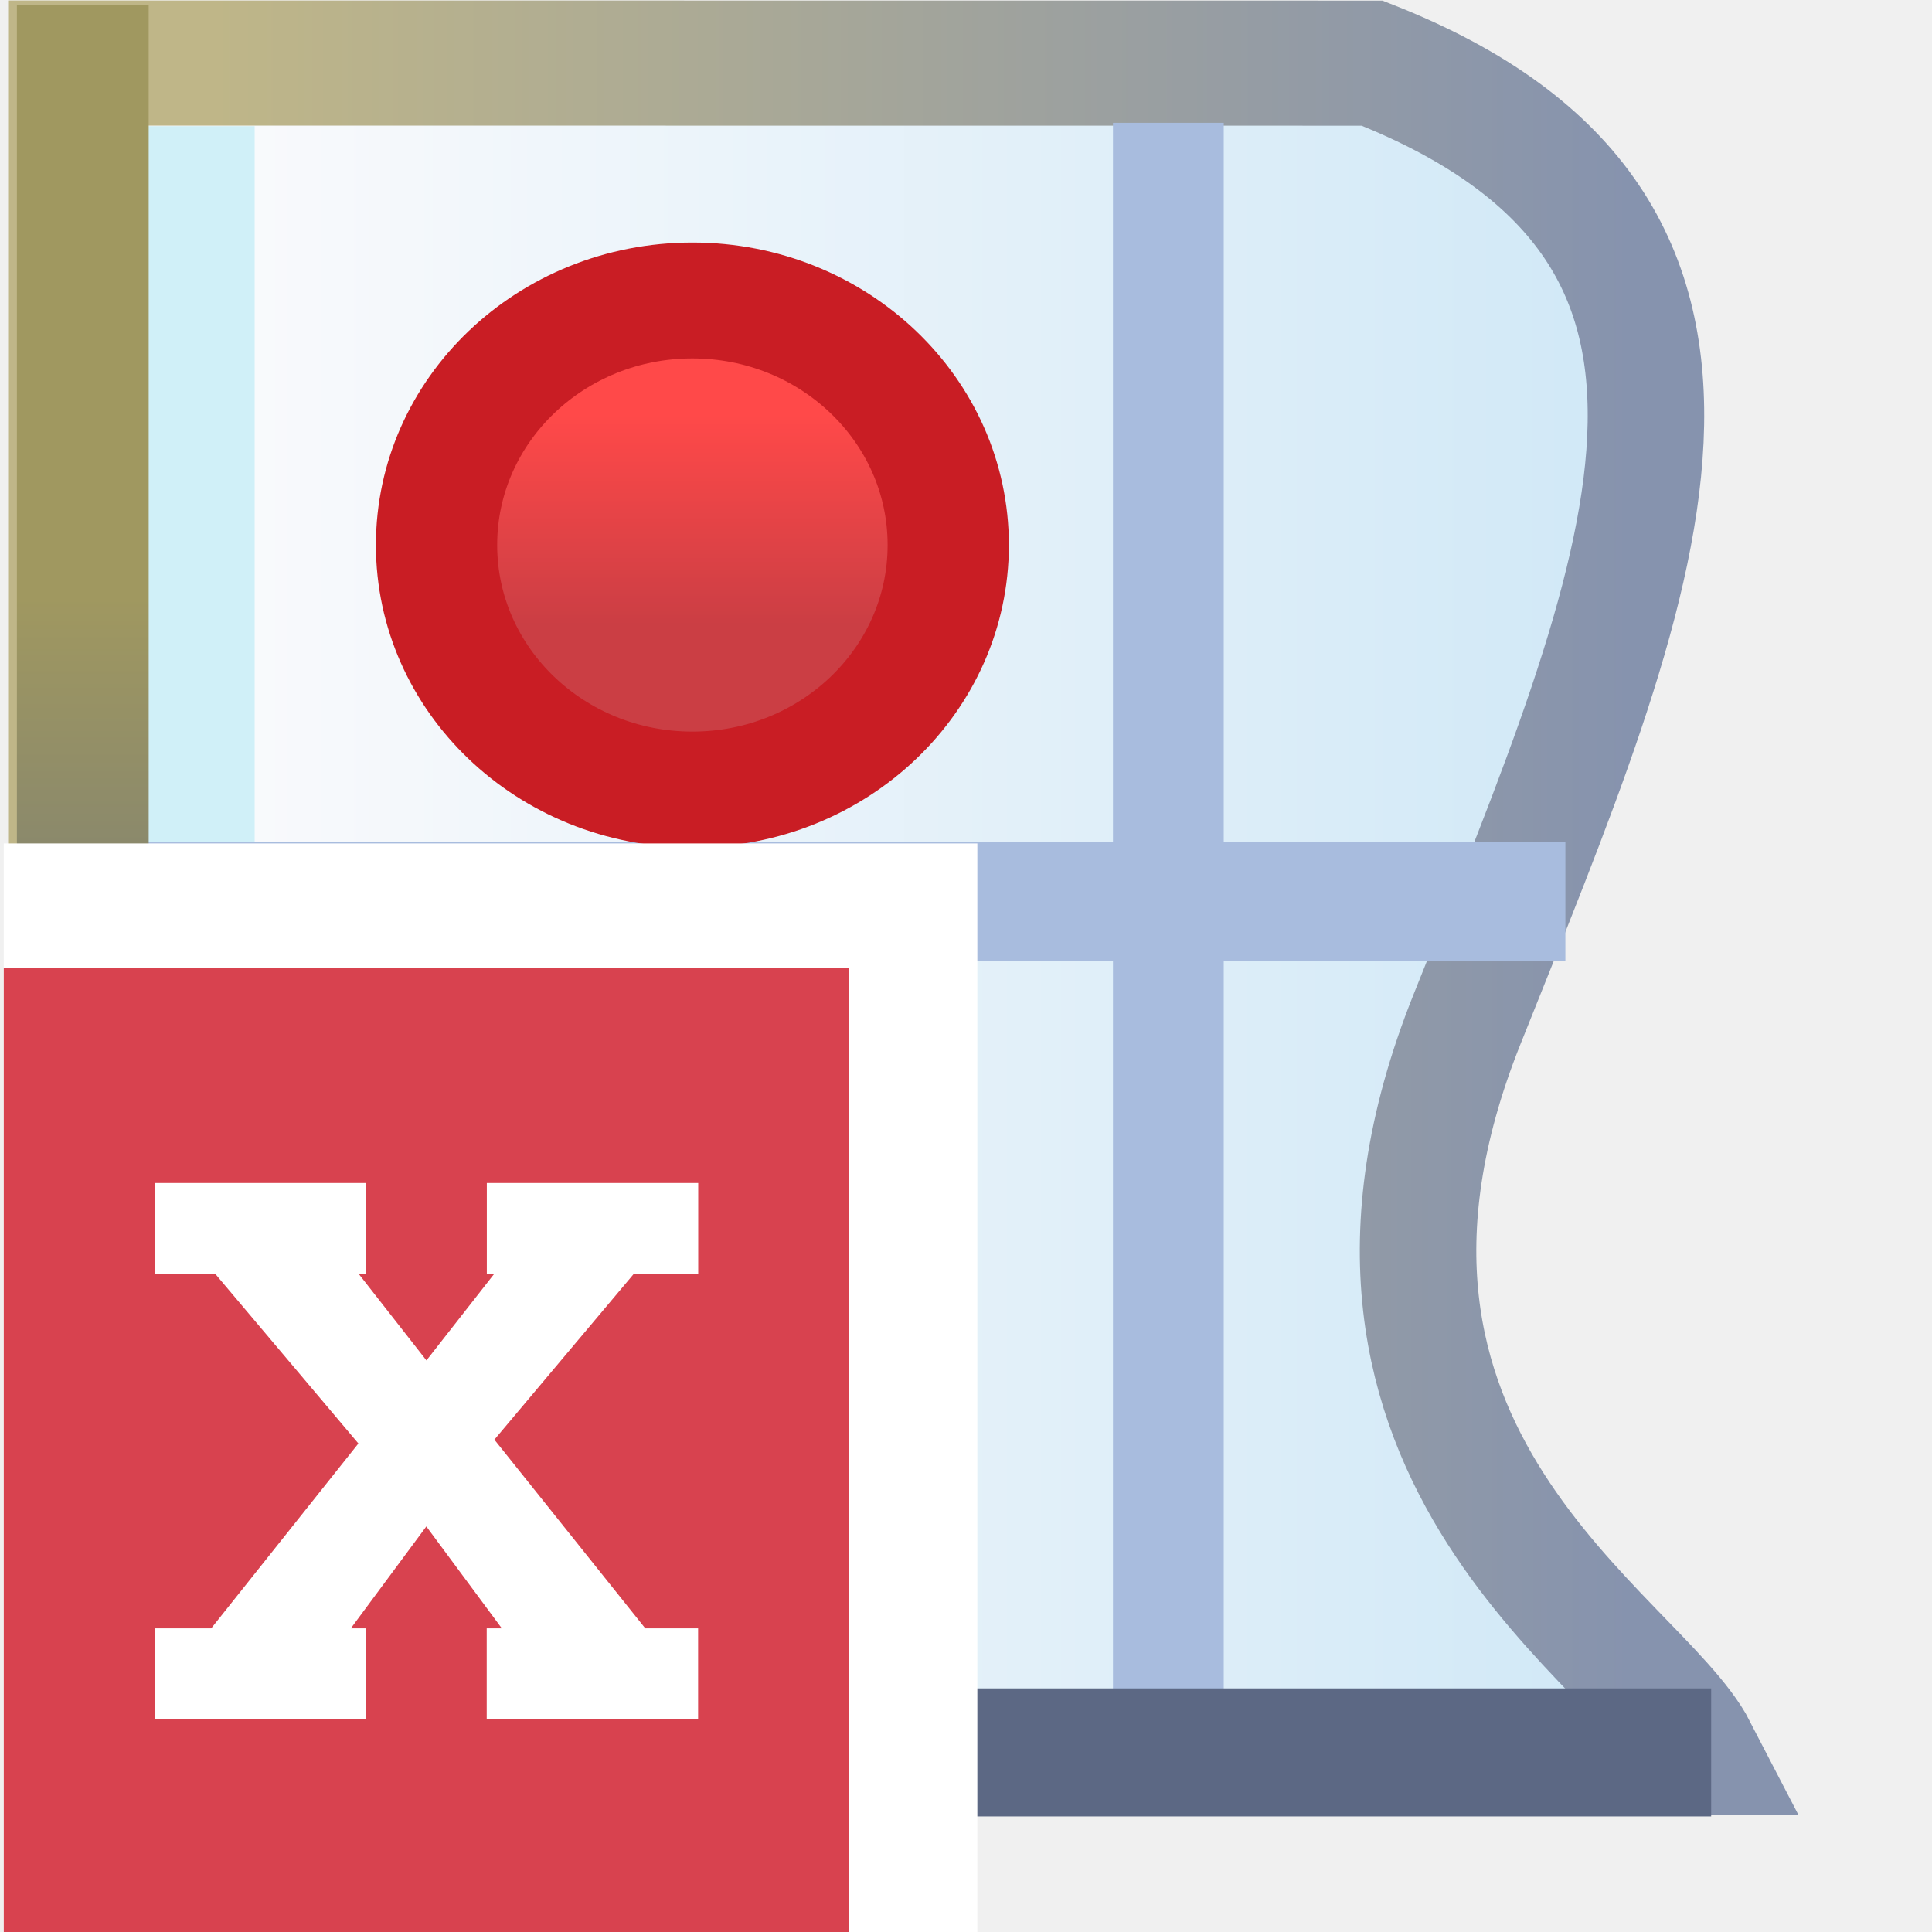
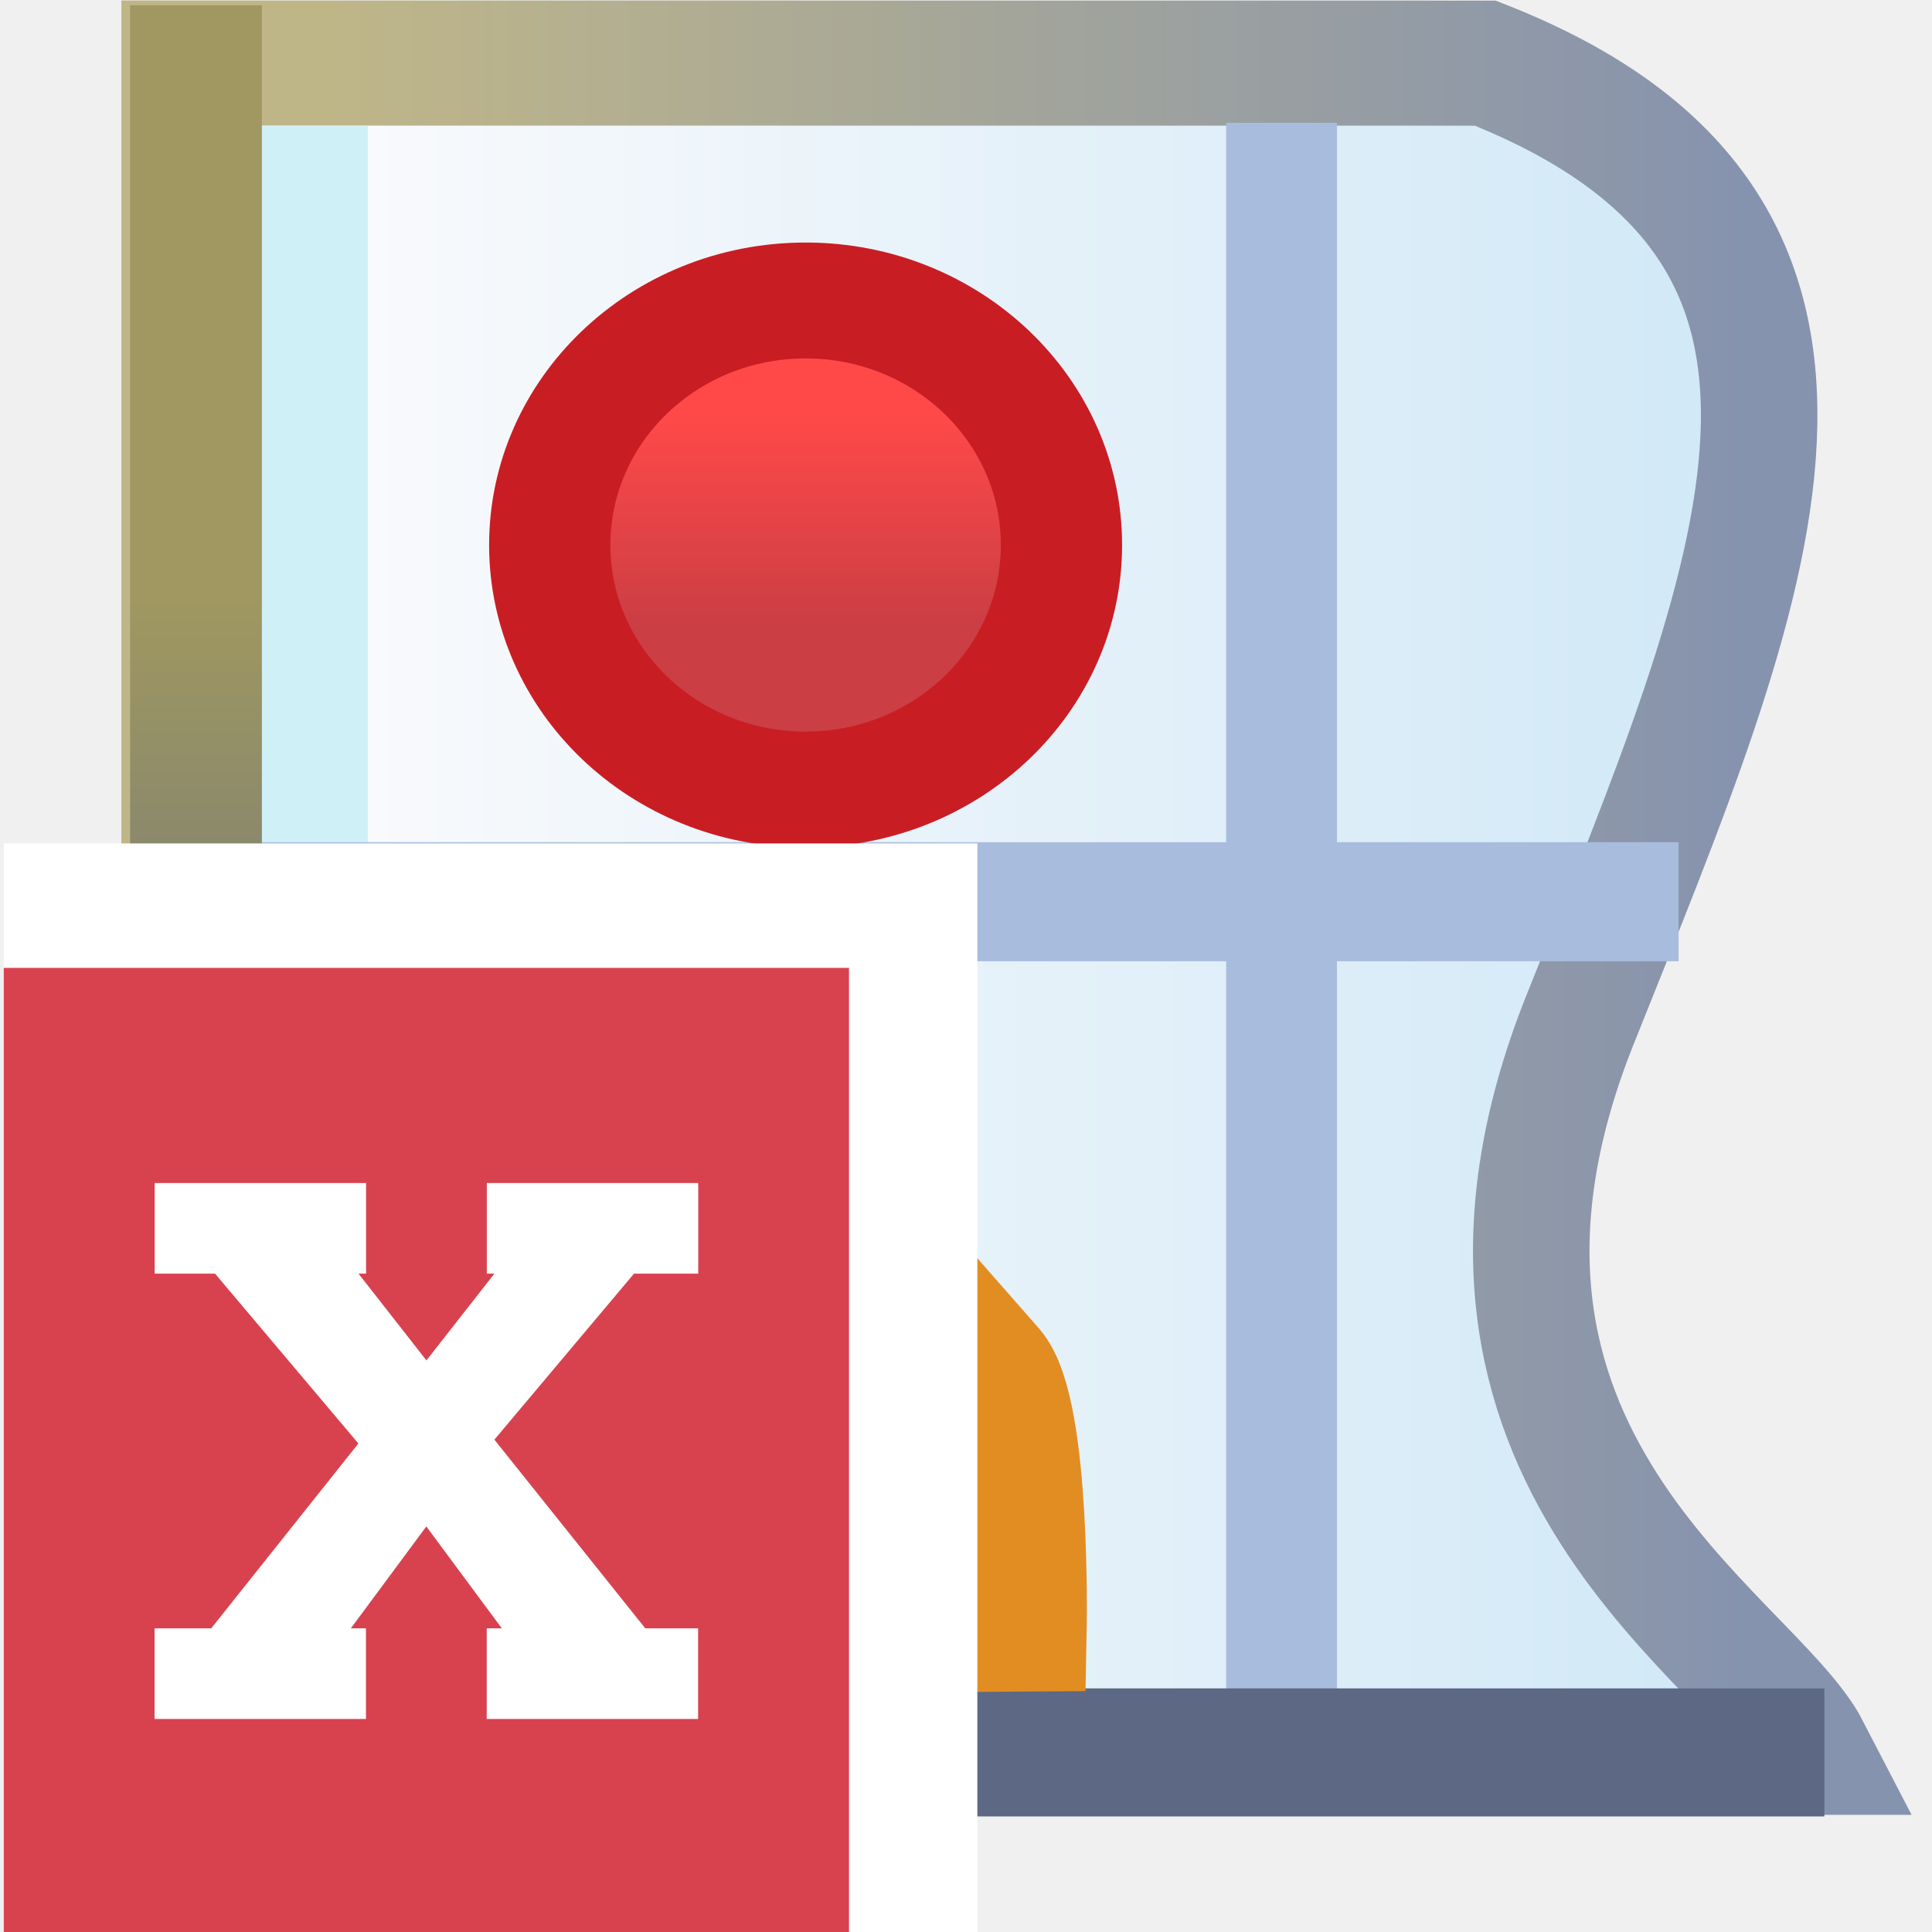
<svg xmlns="http://www.w3.org/2000/svg" xmlns:xlink="http://www.w3.org/1999/xlink" width="16" height="16" id="svg2" version="1.1">
  <defs id="defs4">
    <linearGradient id="linearGradient5105">
      <stop style="stop-color:#bfb688;stop-opacity:1;" offset="0" id="stop5107" />
      <stop style="stop-color:#8693ae;stop-opacity:1" offset="1" id="stop5109" />
    </linearGradient>
    <linearGradient id="linearGradient5255">
      <stop style="stop-color:#f9fafc;stop-opacity:1" offset="0" id="stop5257" />
      <stop style="stop-color:#dee9f7;stop-opacity:1" offset="1" id="stop5259" />
    </linearGradient>
    <linearGradient id="linearGradient4903-7-7-52">
      <stop id="stop4905-2-3-9" offset="0" style="stop-color:#ffe69f;stop-opacity:1" />
      <stop style="stop-color:#ffcb2f;stop-opacity:1" offset="0.415" id="stop4911-4-9-2" />
      <stop id="stop4907-3-6-1" offset="1" style="stop-color:#ffffff;stop-opacity:1" />
    </linearGradient>
    <linearGradient xlink:href="#linearGradient5255" id="linearGradient18366" gradientUnits="userSpaceOnUse" gradientTransform="matrix(1.382308,0,0,0.9807125,-6.2406,20.04421)" x1="22.879" y1="1037.211" x2="22.879" y2="1051.027" />
    <linearGradient xlink:href="#linearGradient5105" id="linearGradient18368" gradientUnits="userSpaceOnUse" gradientTransform="matrix(1.382308,0,0,0.9807125,20.37985,20.04421)" x1="9.171" y1="1036.943" x2="9.171" y2="1051.68" />
    <linearGradient xlink:href="#linearGradient4903-7-7-52" id="linearGradient20355" gradientUnits="userSpaceOnUse" gradientTransform="matrix(0.7216023,0,0,0.7216023,246.5466,-1265.794)" x1="733.184" y1="727.802" x2="738.317" y2="732.935" />
    <linearGradient id="linearGradient10798-1-9-3-7-1-15-1-7-6-1">
      <stop id="stop10800-5-2-1-8-2-8-1-7-3-7" offset="0" style="stop-color:#e17673;stop-opacity:1;" />
      <stop style="stop-color:#d04046;stop-opacity:1;" offset="0.5" id="stop10806-6-8-5-3-2-95-0-5-4-8" />
      <stop id="stop10802-1-5-3-0-2-0-9-8-4-3" offset="1" style="stop-color:#e17673;stop-opacity:1;" />
    </linearGradient>
    <linearGradient y2="465.527" x2="388.637" y1="470.63" x1="388.637" gradientUnits="userSpaceOnUse" id="linearGradient8163-2" xlink:href="#linearGradient10798-1-9-3-7-1-15-1-7-6-1" />
    <linearGradient xlink:href="#linearGradient3852" id="linearGradient3858" x1="385.984" y1="462.57" x2="385.984" y2="471.699" gradientUnits="userSpaceOnUse" />
    <linearGradient id="linearGradient3852">
      <stop style="stop-color:#ff4949;stop-opacity:1" offset="0" id="stop3854" />
      <stop style="stop-color:#cb3e44;stop-opacity:1" offset="1" id="stop3856" />
    </linearGradient>
    <linearGradient y2="471.699" x2="385.984" y1="462.57" x1="385.984" gradientUnits="userSpaceOnUse" id="linearGradient3060" xlink:href="#linearGradient3852" />
    <linearGradient y2="471.699" x2="385.984" y1="462.57" x1="385.984" gradientUnits="userSpaceOnUse" id="linearGradient3060-8" xlink:href="#linearGradient3852-6" />
    <linearGradient id="linearGradient3852-6">
      <stop style="stop-color:#ff4949;stop-opacity:1" offset="0" id="stop3854-6" />
      <stop style="stop-color:#cb3e44;stop-opacity:1" offset="1" id="stop3856-5" />
    </linearGradient>
    <linearGradient y2="471.699" x2="385.984" y1="462.57" x1="385.984" gradientUnits="userSpaceOnUse" id="linearGradient3057" xlink:href="#linearGradient3852-6" />
    <linearGradient xlink:href="#linearGradient5081" id="linearGradient3067" gradientUnits="userSpaceOnUse" x1="3.383" y1="7.016" x2="3.383" y2="0.982" />
    <linearGradient id="linearGradient5081">
      <stop id="stop5083" offset="0" style="stop-color:#ffe296;stop-opacity:1" />
      <stop style="stop-color:#f8d880;stop-opacity:1" offset="0.5" id="stop5089" />
      <stop id="stop5085" offset="1" style="stop-color:#fffcd3;stop-opacity:1" />
    </linearGradient>
    <linearGradient xlink:href="#linearGradient5091" id="linearGradient3069" gradientUnits="userSpaceOnUse" x1="6.389" y1="7.237" x2="6.389" y2="0.393" />
    <linearGradient id="linearGradient5091">
      <stop id="stop5093" offset="0" style="stop-color:#c6852e;stop-opacity:1" />
      <stop id="stop5095" offset="1" style="stop-color:#e1a555;stop-opacity:1" />
    </linearGradient>
    <linearGradient xlink:href="#linearGradient3852-8" id="linearGradient3858-3" x1="385.984" y1="462.57" x2="385.984" y2="471.699" gradientUnits="userSpaceOnUse" />
    <linearGradient id="linearGradient3852-8">
      <stop style="stop-color:#ff4949;stop-opacity:1" offset="0" id="stop3854-7" />
      <stop style="stop-color:#cb3e44;stop-opacity:1" offset="1" id="stop3856-1" />
    </linearGradient>
    <linearGradient xlink:href="#linearGradient4903-7-7-52-1" id="linearGradient20355-0" gradientUnits="userSpaceOnUse" gradientTransform="matrix(0.7216023,0,0,0.7216023,246.5466,-1265.794)" x1="733.184" y1="727.802" x2="738.317" y2="732.935" />
    <linearGradient id="linearGradient4903-7-7-52-1">
      <stop id="stop4905-2-3-9-0" offset="0" style="stop-color:#ffe69f;stop-opacity:1" />
      <stop style="stop-color:#ffcb2f;stop-opacity:1" offset="0.415" id="stop4911-4-9-2-2" />
      <stop id="stop4907-3-6-1-0" offset="1" style="stop-color:#ffffff;stop-opacity:1" />
    </linearGradient>
    <linearGradient xlink:href="#linearGradient5255-8" id="linearGradient18366-9" gradientUnits="userSpaceOnUse" gradientTransform="matrix(1.290757,0,0,0.9157589,-4.820673,87.268)" x1="22.879" y1="1037.211" x2="22.879" y2="1051.027" />
    <linearGradient id="linearGradient5255-8">
      <stop style="stop-color:#f9fafc;stop-opacity:1" offset="0" id="stop5257-2" />
      <stop style="stop-color:#dee9f7;stop-opacity:1" offset="1" id="stop5259-0" />
    </linearGradient>
    <linearGradient xlink:href="#linearGradient5105-3" id="linearGradient18368-6" gradientUnits="userSpaceOnUse" gradientTransform="matrix(1.290757,0,0,0.9157589,20.03668,87.268)" x1="9.171" y1="1036.943" x2="9.171" y2="1051.68" />
    <linearGradient id="linearGradient5105-3">
      <stop style="stop-color:#bfb688;stop-opacity:1;" offset="0" id="stop5107-9" />
      <stop style="stop-color:#8693ae;stop-opacity:1" offset="1" id="stop5109-7" />
    </linearGradient>
    <linearGradient y2="1051.027" x2="22.879" y1="1037.211" x1="22.879" gradientTransform="matrix(0,1.206442,0.8559398,0,-885.8378,1017.348)" gradientUnits="userSpaceOnUse" id="linearGradient3134" xlink:href="#linearGradient5255-8" />
    <linearGradient y2="1051.68" x2="9.171" y1="1036.943" x1="9.171" gradientTransform="matrix(0,1.206442,0.8559398,0,-885.8378,1040.581)" gradientUnits="userSpaceOnUse" id="linearGradient3136" xlink:href="#linearGradient5105-3" />
    <linearGradient xlink:href="#linearGradient5255-8" id="linearGradient3147" gradientUnits="userSpaceOnUse" gradientTransform="matrix(0,1.206442,0.8559398,0,-885.8378,1017.348)" x1="22.879" y1="1037.211" x2="22.879" y2="1051.027" />
    <linearGradient xlink:href="#linearGradient5105-3" id="linearGradient3149" gradientUnits="userSpaceOnUse" gradientTransform="matrix(0,1.206442,0.8559398,0,-885.8378,1040.581)" x1="9.171" y1="1036.943" x2="9.171" y2="1051.68" />
    <linearGradient xlink:href="#linearGradient4903-7-7-52-1" id="linearGradient3151" gradientUnits="userSpaceOnUse" gradientTransform="matrix(0.7216023,0,0,0.7216023,246.5466,-1265.794)" x1="733.184" y1="727.802" x2="738.317" y2="732.935" />
    <linearGradient xlink:href="#linearGradient3852-8" id="linearGradient3153" gradientUnits="userSpaceOnUse" x1="385.984" y1="462.57" x2="385.984" y2="471.699" />
    <linearGradient xlink:href="#linearGradient5255-5" id="linearGradient3807" gradientUnits="userSpaceOnUse" gradientTransform="matrix(1.382308,0,0,0.9807125,-6.192931,20.04421)" x1="22.879" y1="1037.211" x2="22.879" y2="1051.027" />
    <linearGradient id="linearGradient5255-5">
      <stop style="stop-color:#f9fafc;stop-opacity:1" offset="0" id="stop5257-3" />
      <stop style="stop-color:#d2e9f7;stop-opacity:1;" offset="1" id="stop5259-8" />
    </linearGradient>
    <linearGradient xlink:href="#linearGradient5105-8" id="linearGradient3809" gradientUnits="userSpaceOnUse" gradientTransform="matrix(1.382308,0,0,0.9807125,20.42752,20.04421)" x1="9.171" y1="1036.943" x2="9.171" y2="1051.68" />
    <linearGradient id="linearGradient5105-8">
      <stop style="stop-color:#bfb688;stop-opacity:1;" offset="0" id="stop5107-0" />
      <stop style="stop-color:#8693ae;stop-opacity:1" offset="1" id="stop5109-6" />
    </linearGradient>
    <linearGradient xlink:href="#linearGradient3840" id="linearGradient3846" x1="1035.598" y1="28.696" x2="1035.598" y2="21.129" gradientUnits="userSpaceOnUse" />
    <linearGradient id="linearGradient3840">
      <stop style="stop-color:#5c6884;stop-opacity:1;" offset="0" id="stop3842" />
      <stop style="stop-color:#a09860;stop-opacity:1;" offset="1" id="stop3844" />
    </linearGradient>
    <linearGradient xlink:href="#linearGradient4903-7-7-52-3" id="linearGradient3027" gradientUnits="userSpaceOnUse" gradientTransform="matrix(0.7216023,0,0,0.7216023,246.5466,-1265.794)" x1="733.184" y1="727.802" x2="738.317" y2="732.935" />
    <linearGradient id="linearGradient4903-7-7-52-3">
      <stop id="stop4905-2-3-9-2" offset="0" style="stop-color:#ffe69f;stop-opacity:1" />
      <stop style="stop-color:#ffcb2f;stop-opacity:1" offset="0.415" id="stop4911-4-9-2-1" />
      <stop id="stop4907-3-6-1-6" offset="1" style="stop-color:#ffffff;stop-opacity:1" />
    </linearGradient>
    <linearGradient y2="471.699" x2="385.984" y1="462.57" x1="385.984" gradientUnits="userSpaceOnUse" id="linearGradient3048" xlink:href="#linearGradient3852-1" />
    <linearGradient id="linearGradient3852-1">
      <stop style="stop-color:#ff4949;stop-opacity:1" offset="0" id="stop3854-7-7" />
      <stop style="stop-color:#cb3e44;stop-opacity:1" offset="1" id="stop3856-4" />
    </linearGradient>
  </defs>
  <g id="layer1" style="display:inline" transform="translate(0,-1036.362)">
-     <g transform="translate(0.109256,0.0133597)" style="display:inline" id="g3854">
+     <g transform="translate(1.046756,0.0133597)" style="display:inline" id="g3854">
      <g transform="matrix(0.9346781,0,0,0.9346781,-14.57181,69.04451)" id="g8472" style="display:inline">
        <g id="g8421" transform="translate(15.60054,0)" />
        <g transform="matrix(0,1,1,0,-1019.403,1019.403)" id="g10285">
          <g transform="matrix(0.9376926,0,0,0.8733354,0.967742,131.1012)" id="g3797">
            <path id="rect4172-1" d="m 16.097,1035.528 15.962,0 0,16.568 c -1.063,-0.59 -2.773,-4.141 -6.924,-2.359 -4.151,1.782 -7.453,3.367 -9.037,-0.962 z" style="fill:url(#linearGradient3807);fill-opacity:1;stroke:url(#linearGradient3809);stroke-width:1.182;stroke-linecap:butt;stroke-linejoin:miter;stroke-miterlimit:4;stroke-opacity:1;stroke-dasharray:none;stroke-dashoffset:0;display:inline" />
            <rect transform="matrix(0,1.225059,1.140978,0,15.51684,1034.988)" y="1.031" x="1.062" height="13" width="0.938" id="rect3852" style="fill:#d0f0f8;fill-opacity:1;stroke:none" />
            <path style="fill:#adc1e1;fill-opacity:1;stroke:#a8bcde;stroke-width:1.125px;stroke-linecap:butt;stroke-linejoin:miter;stroke-opacity:1" d="m 24.022,1036.295 0,14.441" id="path18345" />
            <path style="fill:#adc1e1;fill-opacity:1;stroke:#a8bcde;stroke-width:1.124px;stroke-linecap:butt;stroke-linejoin:miter;stroke-opacity:1" d="m 16.662,1046.708 15.958,0" id="path18347" />
            <rect style="fill:url(#linearGradient3846);fill-opacity:1;stroke:none" id="rect21127" width="1.337" height="17.152" x="1035.026" y="15.551" transform="matrix(0,1,1,0,0,0)" ry="0" />
            <rect transform="scale(1,-1)" style="fill:#5c6884;fill-opacity:1;stroke:none;display:inline" id="rect21127-6" width="1.21" height="17.229" x="31.455" y="-1052.215" ry="0" />
          </g>
          <rect style="fill:none;stroke:none" id="rect4942" width="1.418" height="1.07" x="22.742" y="1042.646" />
          <rect style="fill:none;stroke:none;display:inline" id="rect4942-1" width="1.418" height="1.07" x="22.742" y="1044.786" />
          <g transform="matrix(0.8824479,0,0,0.8262642,3.970926,181.0493)" id="g20348">
            <rect y="1043.461" x="25.573" height="1.013" width="1.422" id="rect4942-1-7" style="fill:none;stroke:none;display:inline" />
            <path id="rect4880" d="m 775.656,-741.238 2.488,0.009 c 0.565,0.002 2.024,1.527 2.024,1.527 l -3.814,3.859 c 0,0 -1.583,-1.38 -1.608,-1.943 l -0.11,-2.432 c -0.026,-0.563 0.455,-1.023 1.02,-1.02 z" style="font-size:13.589px;font-style:normal;font-weight:normal;line-height:125%;letter-spacing:0px;word-spacing:0px;color:#000000;fill:url(#linearGradient3027);fill-opacity:1;fill-rule:nonzero;stroke:#e28d22;stroke-width:1.213;stroke-linecap:butt;stroke-linejoin:miter;stroke-miterlimit:4;stroke-opacity:1;stroke-dasharray:none;stroke-dashoffset:0;marker:none;visibility:visible;display:inline;overflow:visible;enable-background:accumulate;font-family:Sans" transform="matrix(0.7272427,0.6863804,0.7272427,-0.6863804,0,0)" />
          </g>
          <g id="layer1-8" style="fill:#d34a50;fill-opacity:1;stroke:#a81d24;stroke-opacity:1;display:inline" transform="matrix(0,1.069887,1.069887,0,-1093.178,1054.474)">
            <g transform="matrix(0.279033,0,0,0.279033,-100.5321,912.079)" style="fill:#d34a50;fill-opacity:1;stroke:#a81d24;stroke-opacity:1;display:inline" id="g11331-3-1-1">
              <g id="g13408-8" style="fill:#d34a50;fill-opacity:1;stroke:#a81d24;stroke-opacity:1" />
            </g>
            <g transform="matrix(-1,0,0,1,16.12959,8.014063)" style="fill:#d34a50;fill-opacity:1;stroke:#a81d24;stroke-opacity:1;display:inline" id="g6124-3">
              <g transform="scale(-1,1)" style="font-size:13.589px;font-style:normal;font-weight:normal;line-height:125%;letter-spacing:0px;word-spacing:0px;fill:#d34a50;fill-opacity:1;stroke:#a81d24;stroke-opacity:1;font-family:Sans" id="text6430" />
              <g transform="scale(-1,1)" style="font-size:13.589px;font-style:normal;font-weight:normal;line-height:125%;letter-spacing:0px;word-spacing:0px;fill:#d34a50;fill-opacity:1;stroke:#a81d24;stroke-opacity:1;display:inline;font-family:Sans" id="g6438" />
            </g>
          </g>
          <path style="font-size:13.589px;font-style:normal;font-weight:normal;line-height:125%;letter-spacing:0px;word-spacing:0px;fill:url(#linearGradient3048);fill-opacity:1;stroke:#c91d24;stroke-width:5.036;stroke-linecap:round;stroke-linejoin:round;stroke-miterlimit:4;stroke-opacity:1;stroke-dasharray:none;stroke-dashoffset:0;display:inline;font-family:Sans" id="path10796-2-6-2-1" d="m 398.75,468.237 c 0,5.868 -4.757,10.625 -10.625,10.625 -5.868,0 -10.625,-4.757 -10.625,-10.625 0,-5.868 4.757,-10.625 10.625,-10.625 5.868,0 10.625,4.757 10.625,10.625 z" transform="matrix(0,0.2133601,0.2039199,0,-75.1506,958.2008)" />
        </g>
      </g>
    </g>
    <g id="g3182" transform="translate(-10.25,-15.875)">
      <rect y="1059.222" x="10.281" height="9.031" width="8.063" id="rect3819" style="fill:#ffffff;fill-opacity:1;stroke:none;display:inline" />
      <g transform="matrix(0.9346781,0,0,0.9346781,-13.85306,87.21637)" id="g3047" style="display:inline">
        <rect style="fill:#d8424f;fill-opacity:1;stroke:none;display:inline" id="rect4244" width="7.489" height="8.559" x="25.821" y="1041.039" />
        <path style="font-size:7.69px;font-style:normal;font-variant:normal;font-weight:normal;font-stretch:normal;text-indent:0;text-align:start;text-decoration:none;line-height:125%;letter-spacing:0px;word-spacing:0px;text-transform:none;direction:ltr;block-progression:tb;writing-mode:lr-tb;text-anchor:start;baseline-shift:baseline;color:#000000;fill:#ffffff;fill-opacity:1;fill-rule:nonzero;stroke:none;stroke-width:0.275;marker:none;visibility:visible;display:inline;overflow:visible;enable-background:accumulate;font-family:Sans;-inkscape-font-specification:Sans" d="m 27.158,1042.945 0,0.134 0,0.535 0,0.134 0.134,0 0.401,0 1.27,1.505 -1.304,1.638 -0.368,0 -0.134,0 0,0.134 0,0.535 0,0.134 0.134,0 1.605,0 0.134,0 0,-0.134 0,-0.535 0,-0.134 -0.134,0 0.669,-0.903 0.669,0.903 -0.134,0 0,0.134 0,0.535 0,0.134 0.134,0 1.605,0 0.134,0 0,-0.134 0,-0.535 0,-0.134 -0.134,0 -0.334,0 -1.337,-1.672 1.237,-1.471 0.435,0 0.134,0 0,-0.134 0,-0.535 0,-0.134 -0.134,0 -1.605,0 -0.134,0 0,0.134 0,0.535 0,0.134 0.067,0 -0.602,0.769 -0.602,-0.769 0.067,0 0,-0.134 0,-0.535 0,-0.134 -0.134,0 -1.605,0 -0.134,0 z" id="path4187" />
      </g>
    </g>
  </g>
</svg>
